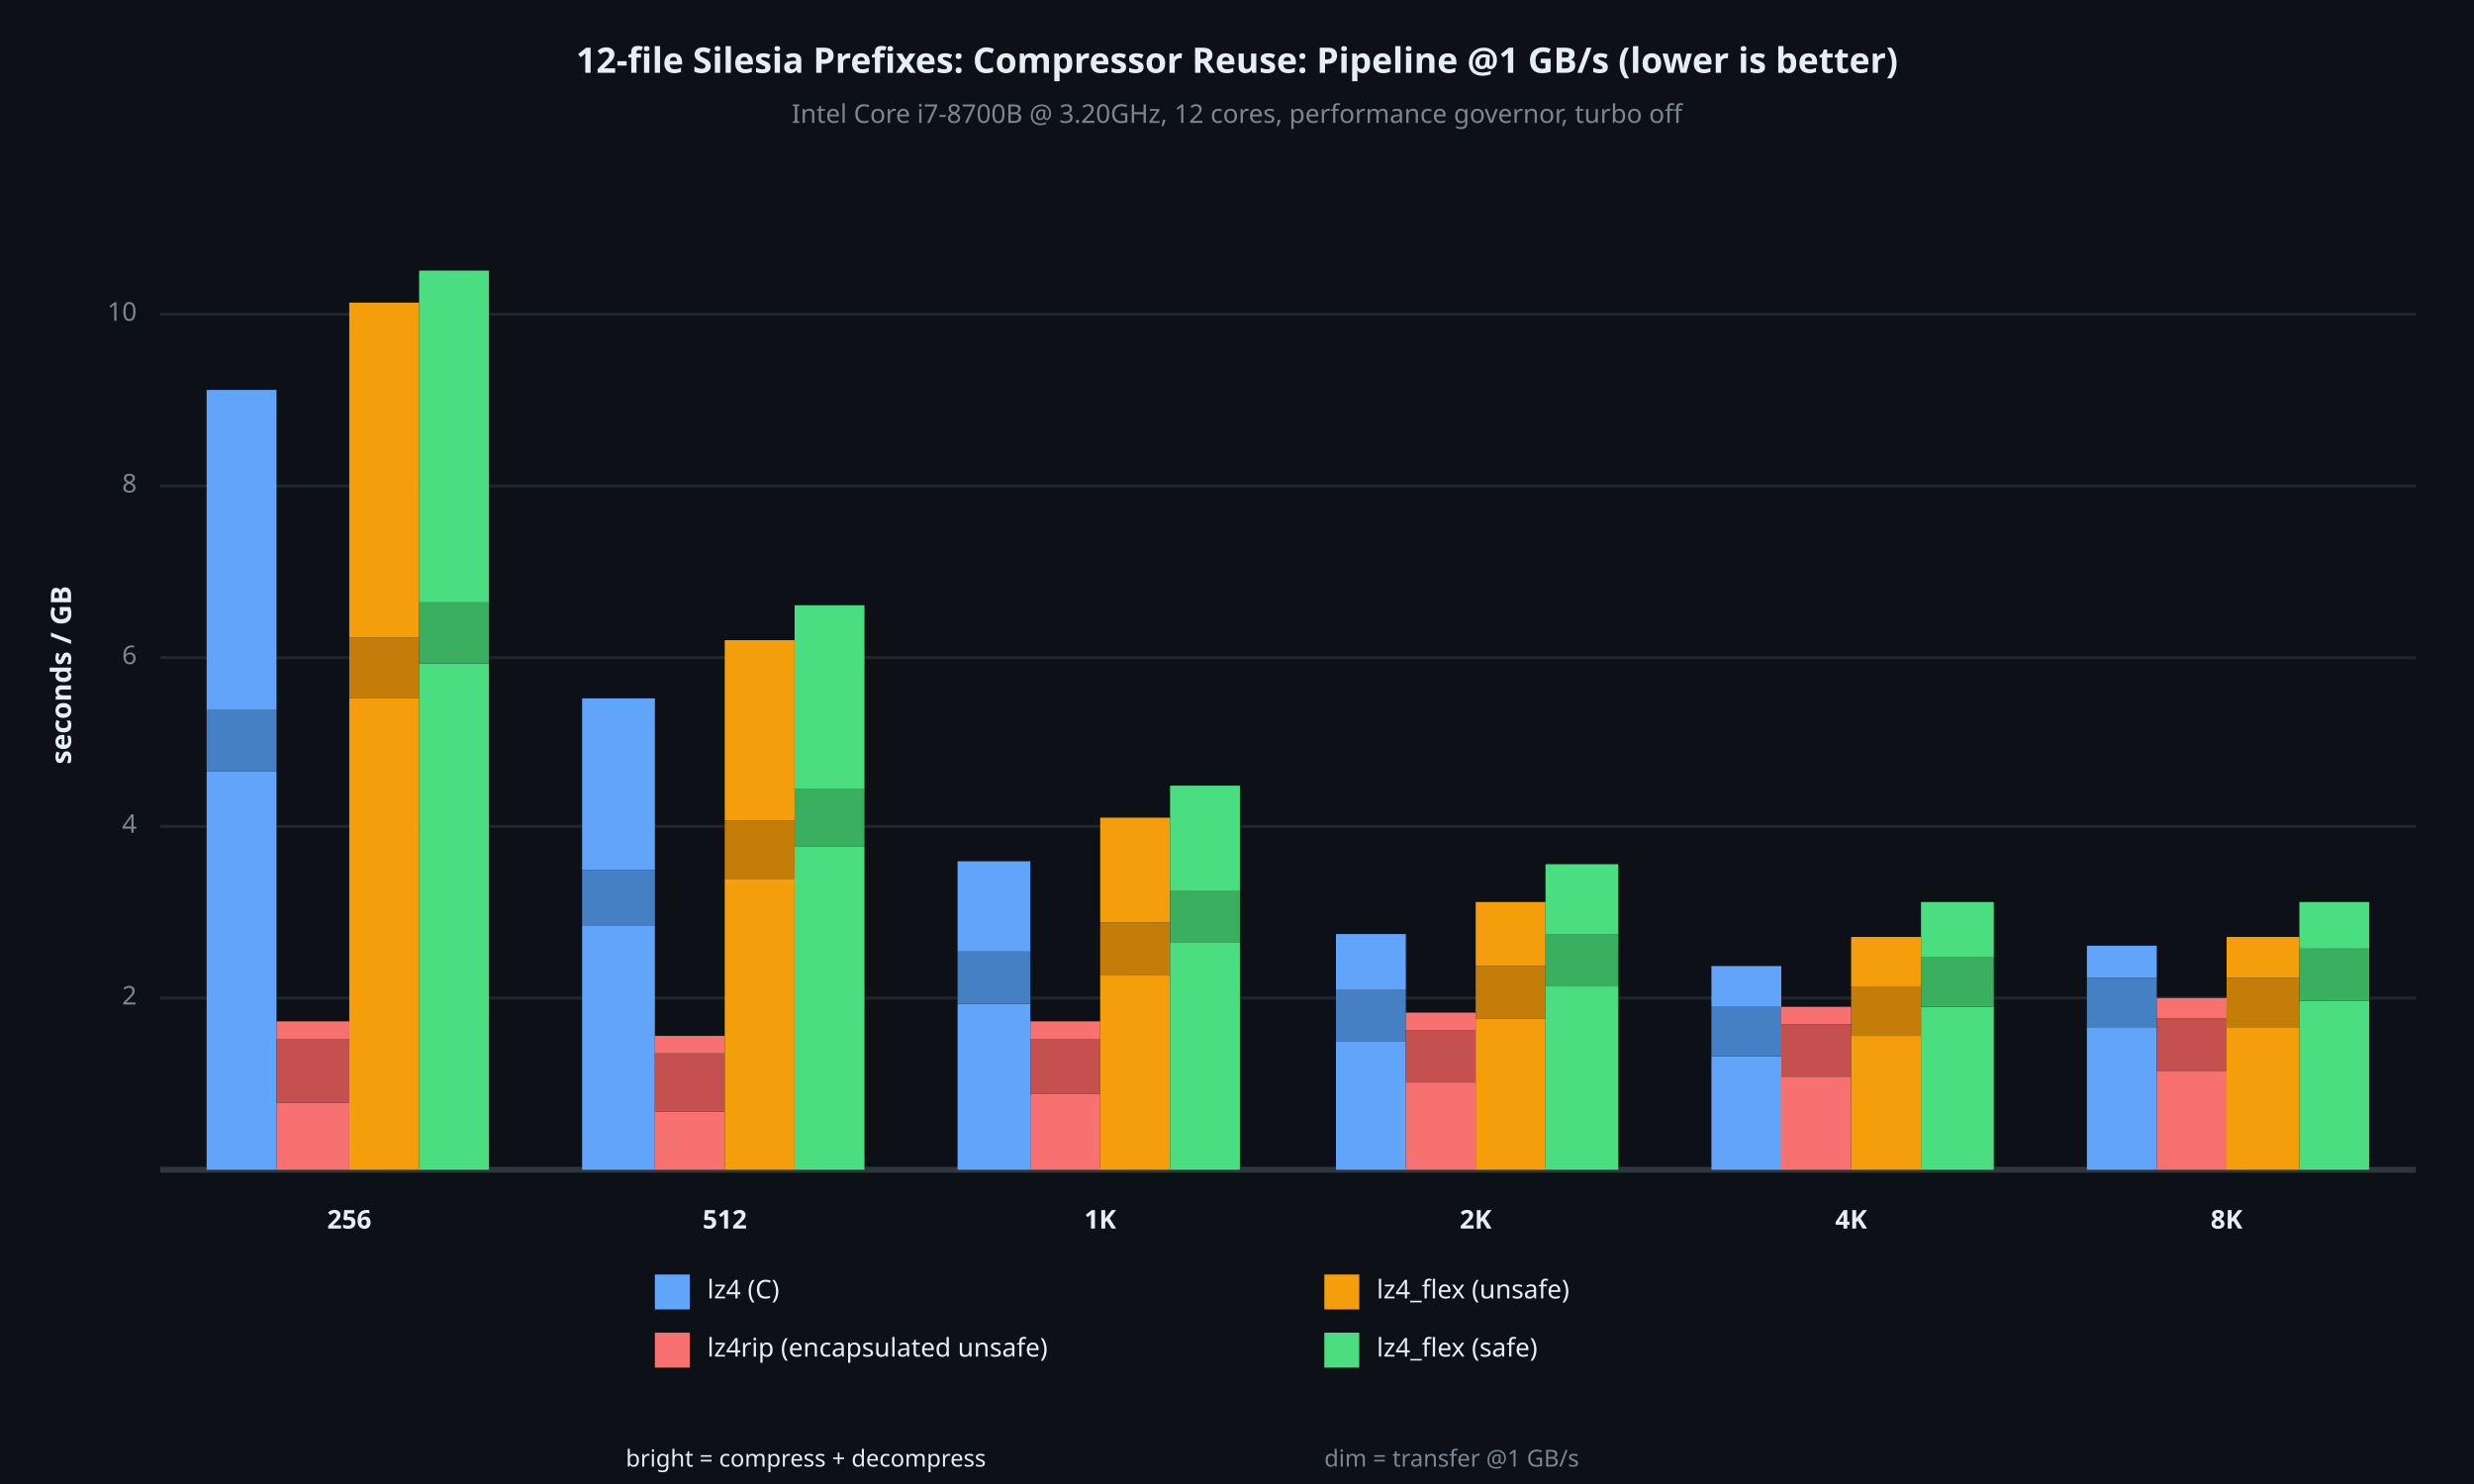
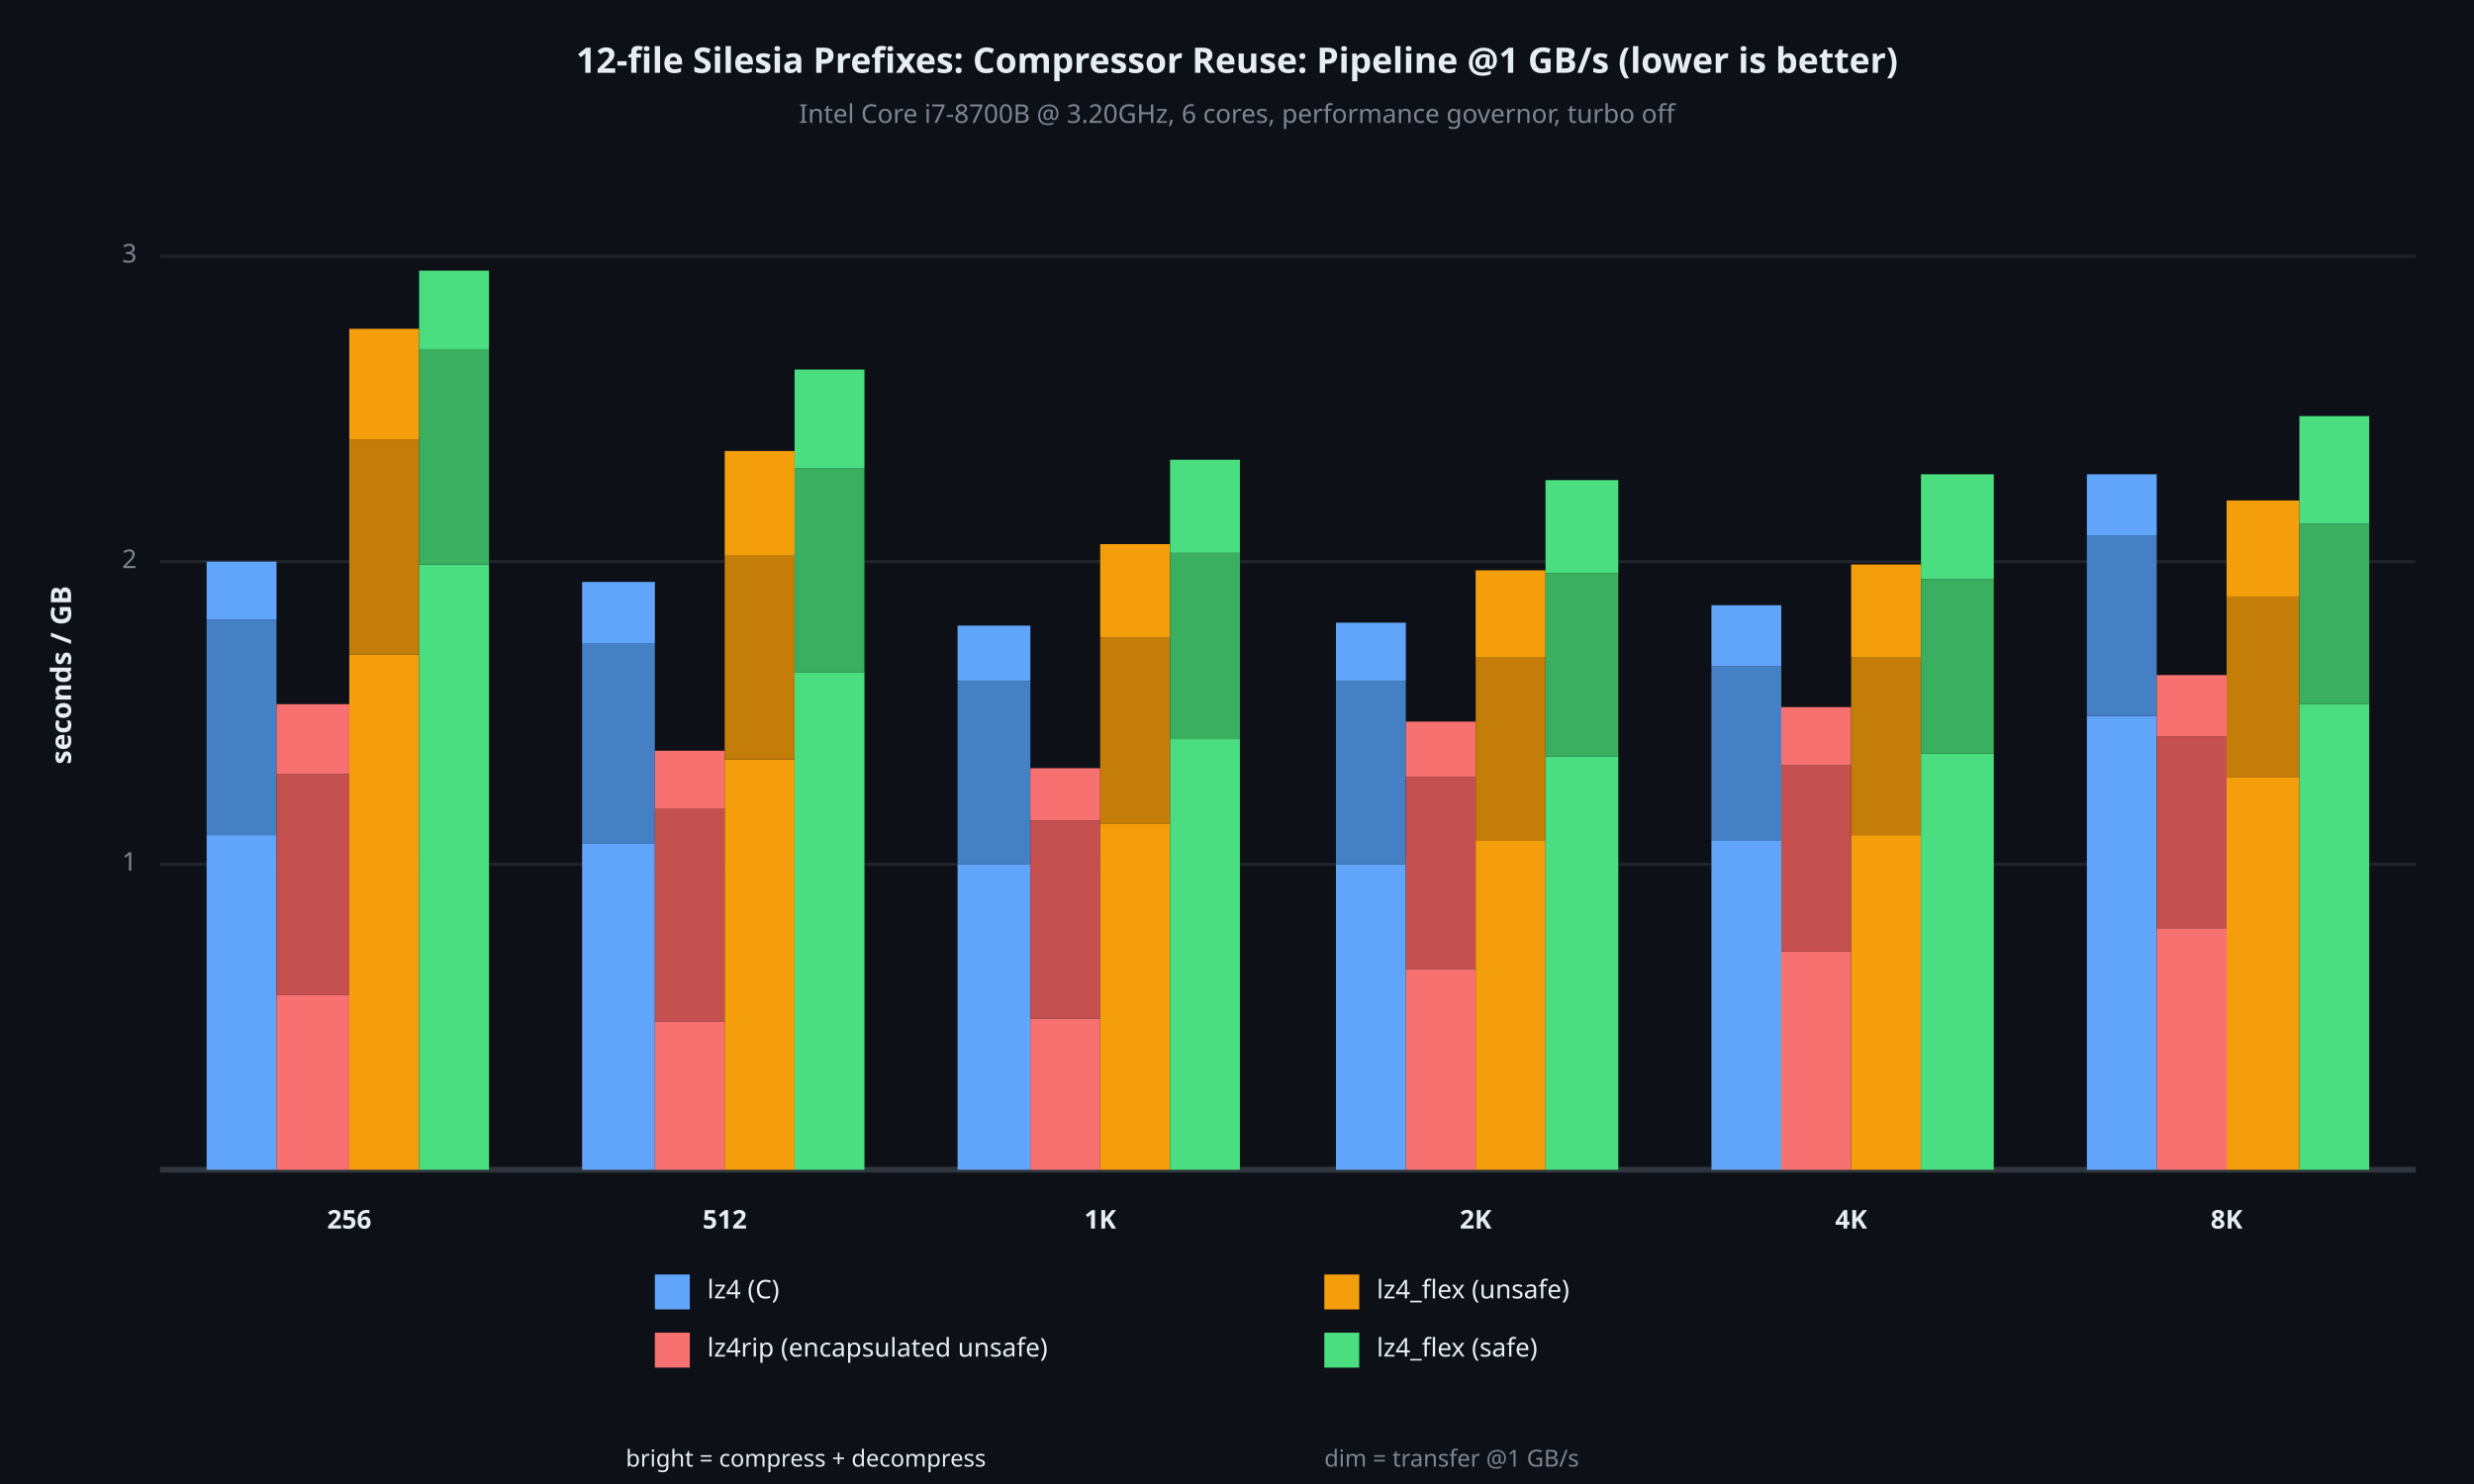
<svg xmlns="http://www.w3.org/2000/svg" viewBox="0 0 850 510" font-family="system-ui, -apple-system, sans-serif">
  <rect x="0" y="0" width="850" height="510" opacity="1" fill="#0D1117" stroke="none" />
  <text x="425" y="22" dy="0.5ex" text-anchor="middle" font-family="sans-serif" font-size="12.097" opacity="1" fill="#E6EDF3" font-weight="bold">
12-file Silesia Prefixes: Compressor Reuse: Pipeline @1 GB/s (lower is better)
</text>
  <text x="425" y="40" dy="0.5ex" text-anchor="middle" font-family="sans-serif" font-size="8.871" opacity="1" fill="#7D8590">
- Intel Core i7-8700B @ 3.20GHz, 12 cores, performance governor, turbo off
+ Intel Core i7-8700B @ 3.20GHz, 6 cores, performance governor, turbo off
</text>
  <text x="22" y="232" dy="0.5ex" text-anchor="middle" font-family="sans-serif" font-size="9.677" opacity="1" fill="#E6EDF3" font-weight="bold" transform="rotate(270, 22, 232)">
seconds / GB
</text>
-   <polyline fill="none" opacity="1" stroke="#21262D" stroke-width="1" points="55,343 830,343 " />
-   <text x="47" y="343" dy="0.5ex" text-anchor="end" font-family="sans-serif" font-size="8.871" opacity="1" fill="#7D8590">
+   <polyline fill="none" opacity="1" stroke="#21262D" stroke-width="1" points="55,297 830,297 " />
+   <text x="47" y="297" dy="0.5ex" text-anchor="end" font-family="sans-serif" font-size="8.871" opacity="1" fill="#7D8590">
+ 1
+ </text>
+   <polyline fill="none" opacity="1" stroke="#21262D" stroke-width="1" points="55,193 830,193 " />
+   <text x="47" y="193" dy="0.5ex" text-anchor="end" font-family="sans-serif" font-size="8.871" opacity="1" fill="#7D8590">
2
</text>
-   <polyline fill="none" opacity="1" stroke="#21262D" stroke-width="1" points="55,284 830,284 " />
-   <text x="47" y="284" dy="0.5ex" text-anchor="end" font-family="sans-serif" font-size="8.871" opacity="1" fill="#7D8590">
- 4
- </text>
-   <polyline fill="none" opacity="1" stroke="#21262D" stroke-width="1" points="55,226 830,226 " />
-   <text x="47" y="226" dy="0.5ex" text-anchor="end" font-family="sans-serif" font-size="8.871" opacity="1" fill="#7D8590">
- 6
- </text>
-   <polyline fill="none" opacity="1" stroke="#21262D" stroke-width="1" points="55,167 830,167 " />
-   <text x="47" y="167" dy="0.5ex" text-anchor="end" font-family="sans-serif" font-size="8.871" opacity="1" fill="#7D8590">
- 8
- </text>
-   <polyline fill="none" opacity="1" stroke="#21262D" stroke-width="1" points="55,108 830,108 " />
-   <text x="47" y="108" dy="0.5ex" text-anchor="end" font-family="sans-serif" font-size="8.871" opacity="1" fill="#7D8590">
- 10
+   <polyline fill="none" opacity="1" stroke="#21262D" stroke-width="1" points="55,88 830,88 " />
+   <text x="47" y="88" dy="0.5ex" text-anchor="end" font-family="sans-serif" font-size="8.871" opacity="1" fill="#7D8590">
+ 3
</text>
  <polyline fill="none" opacity="1" stroke="#30363D" stroke-width="2" points="55,402 830,402 " />
-   <rect x="71" y="265" width="24" height="137" opacity="1" fill="#60A5FA" stroke="none" />
-   <rect x="71" y="244" width="24" height="21" opacity="1" fill="#4680C4" stroke="none" />
-   <rect x="71" y="134" width="24" height="110" opacity="1" fill="#60A5FA" stroke="none" />
-   <rect x="95" y="379" width="25" height="23" opacity="1" fill="#F87171" stroke="none" />
-   <rect x="95" y="357" width="25" height="22" opacity="1" fill="#C45050" stroke="none" />
-   <rect x="95" y="351" width="25" height="6" opacity="1" fill="#F87171" stroke="none" />
-   <rect x="120" y="240" width="24" height="162" opacity="1" fill="#F59E0B" stroke="none" />
-   <rect x="120" y="219" width="24" height="21" opacity="1" fill="#C47D08" stroke="none" />
-   <rect x="120" y="104" width="24" height="115" opacity="1" fill="#F59E0B" stroke="none" />
-   <rect x="144" y="228" width="24" height="174" opacity="1" fill="#4ADE80" stroke="none" />
-   <rect x="144" y="207" width="24" height="21" opacity="1" fill="#3AAF60" stroke="none" />
-   <rect x="144" y="93" width="24" height="114" opacity="1" fill="#4ADE80" stroke="none" />
+   <rect x="71" y="287" width="24" height="115" opacity="1" fill="#60A5FA" stroke="none" />
+   <rect x="71" y="213" width="24" height="74" opacity="1" fill="#4680C4" stroke="none" />
+   <rect x="71" y="193" width="24" height="20" opacity="1" fill="#60A5FA" stroke="none" />
+   <rect x="95" y="342" width="25" height="60" opacity="1" fill="#F87171" stroke="none" />
+   <rect x="95" y="266" width="25" height="76" opacity="1" fill="#C45050" stroke="none" />
+   <rect x="95" y="242" width="25" height="24" opacity="1" fill="#F87171" stroke="none" />
+   <rect x="120" y="225" width="24" height="177" opacity="1" fill="#F59E0B" stroke="none" />
+   <rect x="120" y="151" width="24" height="74" opacity="1" fill="#C47D08" stroke="none" />
+   <rect x="120" y="113" width="24" height="38" opacity="1" fill="#F59E0B" stroke="none" />
+   <rect x="144" y="194" width="24" height="208" opacity="1" fill="#4ADE80" stroke="none" />
+   <rect x="144" y="120" width="24" height="74" opacity="1" fill="#3AAF60" stroke="none" />
+   <rect x="144" y="93" width="24" height="27" opacity="1" fill="#4ADE80" stroke="none" />
  <text x="120" y="420" dy="0.5ex" text-anchor="middle" font-family="sans-serif" font-size="8.871" opacity="1" fill="#E6EDF3" font-weight="bold">
256
</text>
-   <rect x="200" y="318" width="25" height="84" opacity="1" fill="#60A5FA" stroke="none" />
-   <rect x="200" y="299" width="25" height="19" opacity="1" fill="#4680C4" stroke="none" />
-   <rect x="200" y="240" width="25" height="59" opacity="1" fill="#60A5FA" stroke="none" />
-   <rect x="225" y="382" width="24" height="20" opacity="1" fill="#F87171" stroke="none" />
-   <rect x="225" y="362" width="24" height="20" opacity="1" fill="#C45050" stroke="none" />
-   <rect x="225" y="356" width="24" height="6" opacity="1" fill="#F87171" stroke="none" />
-   <rect x="249" y="302" width="24" height="100" opacity="1" fill="#F59E0B" stroke="none" />
-   <rect x="249" y="282" width="24" height="20" opacity="1" fill="#C47D08" stroke="none" />
-   <rect x="249" y="220" width="24" height="62" opacity="1" fill="#F59E0B" stroke="none" />
-   <rect x="273" y="291" width="24" height="111" opacity="1" fill="#4ADE80" stroke="none" />
-   <rect x="273" y="271" width="24" height="20" opacity="1" fill="#3AAF60" stroke="none" />
-   <rect x="273" y="208" width="24" height="63" opacity="1" fill="#4ADE80" stroke="none" />
+   <rect x="200" y="290" width="25" height="112" opacity="1" fill="#60A5FA" stroke="none" />
+   <rect x="200" y="221" width="25" height="69" opacity="1" fill="#4680C4" stroke="none" />
+   <rect x="200" y="200" width="25" height="21" opacity="1" fill="#60A5FA" stroke="none" />
+   <rect x="225" y="351" width="24" height="51" opacity="1" fill="#F87171" stroke="none" />
+   <rect x="225" y="278" width="24" height="73" opacity="1" fill="#C45050" stroke="none" />
+   <rect x="225" y="258" width="24" height="20" opacity="1" fill="#F87171" stroke="none" />
+   <rect x="249" y="261" width="24" height="141" opacity="1" fill="#F59E0B" stroke="none" />
+   <rect x="249" y="191" width="24" height="70" opacity="1" fill="#C47D08" stroke="none" />
+   <rect x="249" y="155" width="24" height="36" opacity="1" fill="#F59E0B" stroke="none" />
+   <rect x="273" y="231" width="24" height="171" opacity="1" fill="#4ADE80" stroke="none" />
+   <rect x="273" y="161" width="24" height="70" opacity="1" fill="#3AAF60" stroke="none" />
+   <rect x="273" y="127" width="24" height="34" opacity="1" fill="#4ADE80" stroke="none" />
  <text x="249" y="420" dy="0.5ex" text-anchor="middle" font-family="sans-serif" font-size="8.871" opacity="1" fill="#E6EDF3" font-weight="bold">
512
</text>
-   <rect x="329" y="345" width="25" height="57" opacity="1" fill="#60A5FA" stroke="none" />
-   <rect x="329" y="327" width="25" height="18" opacity="1" fill="#4680C4" stroke="none" />
-   <rect x="329" y="296" width="25" height="31" opacity="1" fill="#60A5FA" stroke="none" />
-   <rect x="354" y="376" width="24" height="26" opacity="1" fill="#F87171" stroke="none" />
-   <rect x="354" y="357" width="24" height="19" opacity="1" fill="#C45050" stroke="none" />
-   <rect x="354" y="351" width="24" height="6" opacity="1" fill="#F87171" stroke="none" />
-   <rect x="378" y="335" width="24" height="67" opacity="1" fill="#F59E0B" stroke="none" />
-   <rect x="378" y="317" width="24" height="18" opacity="1" fill="#C47D08" stroke="none" />
-   <rect x="378" y="281" width="24" height="36" opacity="1" fill="#F59E0B" stroke="none" />
-   <rect x="402" y="324" width="24" height="78" opacity="1" fill="#4ADE80" stroke="none" />
-   <rect x="402" y="306" width="24" height="18" opacity="1" fill="#3AAF60" stroke="none" />
-   <rect x="402" y="270" width="24" height="36" opacity="1" fill="#4ADE80" stroke="none" />
+   <rect x="329" y="297" width="25" height="105" opacity="1" fill="#60A5FA" stroke="none" />
+   <rect x="329" y="234" width="25" height="63" opacity="1" fill="#4680C4" stroke="none" />
+   <rect x="329" y="215" width="25" height="19" opacity="1" fill="#60A5FA" stroke="none" />
+   <rect x="354" y="350" width="24" height="52" opacity="1" fill="#F87171" stroke="none" />
+   <rect x="354" y="282" width="24" height="68" opacity="1" fill="#C45050" stroke="none" />
+   <rect x="354" y="264" width="24" height="18" opacity="1" fill="#F87171" stroke="none" />
+   <rect x="378" y="283" width="24" height="119" opacity="1" fill="#F59E0B" stroke="none" />
+   <rect x="378" y="219" width="24" height="64" opacity="1" fill="#C47D08" stroke="none" />
+   <rect x="378" y="187" width="24" height="32" opacity="1" fill="#F59E0B" stroke="none" />
+   <rect x="402" y="254" width="24" height="148" opacity="1" fill="#4ADE80" stroke="none" />
+   <rect x="402" y="190" width="24" height="64" opacity="1" fill="#3AAF60" stroke="none" />
+   <rect x="402" y="158" width="24" height="32" opacity="1" fill="#4ADE80" stroke="none" />
  <text x="378" y="420" dy="0.5ex" text-anchor="middle" font-family="sans-serif" font-size="8.871" opacity="1" fill="#E6EDF3" font-weight="bold">
1K
</text>
-   <rect x="459" y="358" width="24" height="44" opacity="1" fill="#60A5FA" stroke="none" />
-   <rect x="459" y="340" width="24" height="18" opacity="1" fill="#4680C4" stroke="none" />
-   <rect x="459" y="321" width="24" height="19" opacity="1" fill="#60A5FA" stroke="none" />
-   <rect x="483" y="372" width="24" height="30" opacity="1" fill="#F87171" stroke="none" />
-   <rect x="483" y="354" width="24" height="18" opacity="1" fill="#C45050" stroke="none" />
-   <rect x="483" y="348" width="24" height="6" opacity="1" fill="#F87171" stroke="none" />
-   <rect x="507" y="350" width="24" height="52" opacity="1" fill="#F59E0B" stroke="none" />
-   <rect x="507" y="332" width="24" height="18" opacity="1" fill="#C47D08" stroke="none" />
-   <rect x="507" y="310" width="24" height="22" opacity="1" fill="#F59E0B" stroke="none" />
-   <rect x="531" y="339" width="25" height="63" opacity="1" fill="#4ADE80" stroke="none" />
-   <rect x="531" y="321" width="25" height="18" opacity="1" fill="#3AAF60" stroke="none" />
-   <rect x="531" y="297" width="25" height="24" opacity="1" fill="#4ADE80" stroke="none" />
+   <rect x="459" y="297" width="24" height="105" opacity="1" fill="#60A5FA" stroke="none" />
+   <rect x="459" y="234" width="24" height="63" opacity="1" fill="#4680C4" stroke="none" />
+   <rect x="459" y="214" width="24" height="20" opacity="1" fill="#60A5FA" stroke="none" />
+   <rect x="483" y="333" width="24" height="69" opacity="1" fill="#F87171" stroke="none" />
+   <rect x="483" y="267" width="24" height="66" opacity="1" fill="#C45050" stroke="none" />
+   <rect x="483" y="248" width="24" height="19" opacity="1" fill="#F87171" stroke="none" />
+   <rect x="507" y="289" width="24" height="113" opacity="1" fill="#F59E0B" stroke="none" />
+   <rect x="507" y="226" width="24" height="63" opacity="1" fill="#C47D08" stroke="none" />
+   <rect x="507" y="196" width="24" height="30" opacity="1" fill="#F59E0B" stroke="none" />
+   <rect x="531" y="260" width="25" height="142" opacity="1" fill="#4ADE80" stroke="none" />
+   <rect x="531" y="197" width="25" height="63" opacity="1" fill="#3AAF60" stroke="none" />
+   <rect x="531" y="165" width="25" height="32" opacity="1" fill="#4ADE80" stroke="none" />
  <text x="507" y="420" dy="0.5ex" text-anchor="middle" font-family="sans-serif" font-size="8.871" opacity="1" fill="#E6EDF3" font-weight="bold">
2K
</text>
-   <rect x="588" y="363" width="24" height="39" opacity="1" fill="#60A5FA" stroke="none" />
-   <rect x="588" y="346" width="24" height="17" opacity="1" fill="#4680C4" stroke="none" />
-   <rect x="588" y="332" width="24" height="14" opacity="1" fill="#60A5FA" stroke="none" />
-   <rect x="612" y="370" width="24" height="32" opacity="1" fill="#F87171" stroke="none" />
-   <rect x="612" y="352" width="24" height="18" opacity="1" fill="#C45050" stroke="none" />
-   <rect x="612" y="346" width="24" height="6" opacity="1" fill="#F87171" stroke="none" />
-   <rect x="636" y="356" width="24" height="46" opacity="1" fill="#F59E0B" stroke="none" />
-   <rect x="636" y="339" width="24" height="17" opacity="1" fill="#C47D08" stroke="none" />
-   <rect x="636" y="322" width="24" height="17" opacity="1" fill="#F59E0B" stroke="none" />
-   <rect x="660" y="346" width="25" height="56" opacity="1" fill="#4ADE80" stroke="none" />
-   <rect x="660" y="329" width="25" height="17" opacity="1" fill="#3AAF60" stroke="none" />
-   <rect x="660" y="310" width="25" height="19" opacity="1" fill="#4ADE80" stroke="none" />
+   <rect x="588" y="289" width="24" height="113" opacity="1" fill="#60A5FA" stroke="none" />
+   <rect x="588" y="229" width="24" height="60" opacity="1" fill="#4680C4" stroke="none" />
+   <rect x="588" y="208" width="24" height="21" opacity="1" fill="#60A5FA" stroke="none" />
+   <rect x="612" y="327" width="24" height="75" opacity="1" fill="#F87171" stroke="none" />
+   <rect x="612" y="263" width="24" height="64" opacity="1" fill="#C45050" stroke="none" />
+   <rect x="612" y="243" width="24" height="20" opacity="1" fill="#F87171" stroke="none" />
+   <rect x="636" y="287" width="24" height="115" opacity="1" fill="#F59E0B" stroke="none" />
+   <rect x="636" y="226" width="24" height="61" opacity="1" fill="#C47D08" stroke="none" />
+   <rect x="636" y="194" width="24" height="32" opacity="1" fill="#F59E0B" stroke="none" />
+   <rect x="660" y="259" width="25" height="143" opacity="1" fill="#4ADE80" stroke="none" />
+   <rect x="660" y="199" width="25" height="60" opacity="1" fill="#3AAF60" stroke="none" />
+   <rect x="660" y="163" width="25" height="36" opacity="1" fill="#4ADE80" stroke="none" />
  <text x="636" y="420" dy="0.5ex" text-anchor="middle" font-family="sans-serif" font-size="8.871" opacity="1" fill="#E6EDF3" font-weight="bold">
4K
</text>
-   <rect x="717" y="353" width="24" height="49" opacity="1" fill="#60A5FA" stroke="none" />
-   <rect x="717" y="336" width="24" height="17" opacity="1" fill="#4680C4" stroke="none" />
-   <rect x="717" y="325" width="24" height="11" opacity="1" fill="#60A5FA" stroke="none" />
-   <rect x="741" y="368" width="24" height="34" opacity="1" fill="#F87171" stroke="none" />
-   <rect x="741" y="350" width="24" height="18" opacity="1" fill="#C45050" stroke="none" />
-   <rect x="741" y="343" width="24" height="7" opacity="1" fill="#F87171" stroke="none" />
-   <rect x="765" y="353" width="25" height="49" opacity="1" fill="#F59E0B" stroke="none" />
-   <rect x="765" y="336" width="25" height="17" opacity="1" fill="#C47D08" stroke="none" />
-   <rect x="765" y="322" width="25" height="14" opacity="1" fill="#F59E0B" stroke="none" />
-   <rect x="790" y="344" width="24" height="58" opacity="1" fill="#4ADE80" stroke="none" />
-   <rect x="790" y="326" width="24" height="18" opacity="1" fill="#3AAF60" stroke="none" />
-   <rect x="790" y="310" width="24" height="16" opacity="1" fill="#4ADE80" stroke="none" />
+   <rect x="717" y="246" width="24" height="156" opacity="1" fill="#60A5FA" stroke="none" />
+   <rect x="717" y="184" width="24" height="62" opacity="1" fill="#4680C4" stroke="none" />
+   <rect x="717" y="163" width="24" height="21" opacity="1" fill="#60A5FA" stroke="none" />
+   <rect x="741" y="319" width="24" height="83" opacity="1" fill="#F87171" stroke="none" />
+   <rect x="741" y="253" width="24" height="66" opacity="1" fill="#C45050" stroke="none" />
+   <rect x="741" y="232" width="24" height="21" opacity="1" fill="#F87171" stroke="none" />
+   <rect x="765" y="267" width="25" height="135" opacity="1" fill="#F59E0B" stroke="none" />
+   <rect x="765" y="205" width="25" height="62" opacity="1" fill="#C47D08" stroke="none" />
+   <rect x="765" y="172" width="25" height="33" opacity="1" fill="#F59E0B" stroke="none" />
+   <rect x="790" y="242" width="24" height="160" opacity="1" fill="#4ADE80" stroke="none" />
+   <rect x="790" y="180" width="24" height="62" opacity="1" fill="#3AAF60" stroke="none" />
+   <rect x="790" y="143" width="24" height="37" opacity="1" fill="#4ADE80" stroke="none" />
  <text x="765" y="420" dy="0.5ex" text-anchor="middle" font-family="sans-serif" font-size="8.871" opacity="1" fill="#E6EDF3" font-weight="bold">
8K
</text>
  <rect x="225" y="438" width="12" height="12" opacity="1" fill="#60A5FA" stroke="none" />
  <text x="243" y="444" dy="0.5ex" text-anchor="start" font-family="sans-serif" font-size="8.871" opacity="1" fill="#E6EDF3">
lz4 (C)
</text>
  <rect x="225" y="458" width="12" height="12" opacity="1" fill="#F87171" stroke="none" />
  <text x="243" y="464" dy="0.5ex" text-anchor="start" font-family="sans-serif" font-size="8.871" opacity="1" fill="#E6EDF3">
lz4rip (encapsulated unsafe)
</text>
  <rect x="455" y="438" width="12" height="12" opacity="1" fill="#F59E0B" stroke="none" />
  <text x="473" y="444" dy="0.5ex" text-anchor="start" font-family="sans-serif" font-size="8.871" opacity="1" fill="#E6EDF3">
lz4_flex (unsafe)
</text>
  <rect x="455" y="458" width="12" height="12" opacity="1" fill="#4ADE80" stroke="none" />
  <text x="473" y="464" dy="0.5ex" text-anchor="start" font-family="sans-serif" font-size="8.871" opacity="1" fill="#E6EDF3">
lz4_flex (safe)
</text>
  <text x="215" y="502" dy="0.5ex" text-anchor="start" font-family="sans-serif" font-size="8.065" opacity="1" fill="#E6EDF3">
bright = compress + decompress
</text>
  <text x="455" y="502" dy="0.5ex" text-anchor="start" font-family="sans-serif" font-size="8.065" opacity="1" fill="#7D8590">
dim = transfer @1 GB/s
</text>
</svg>
